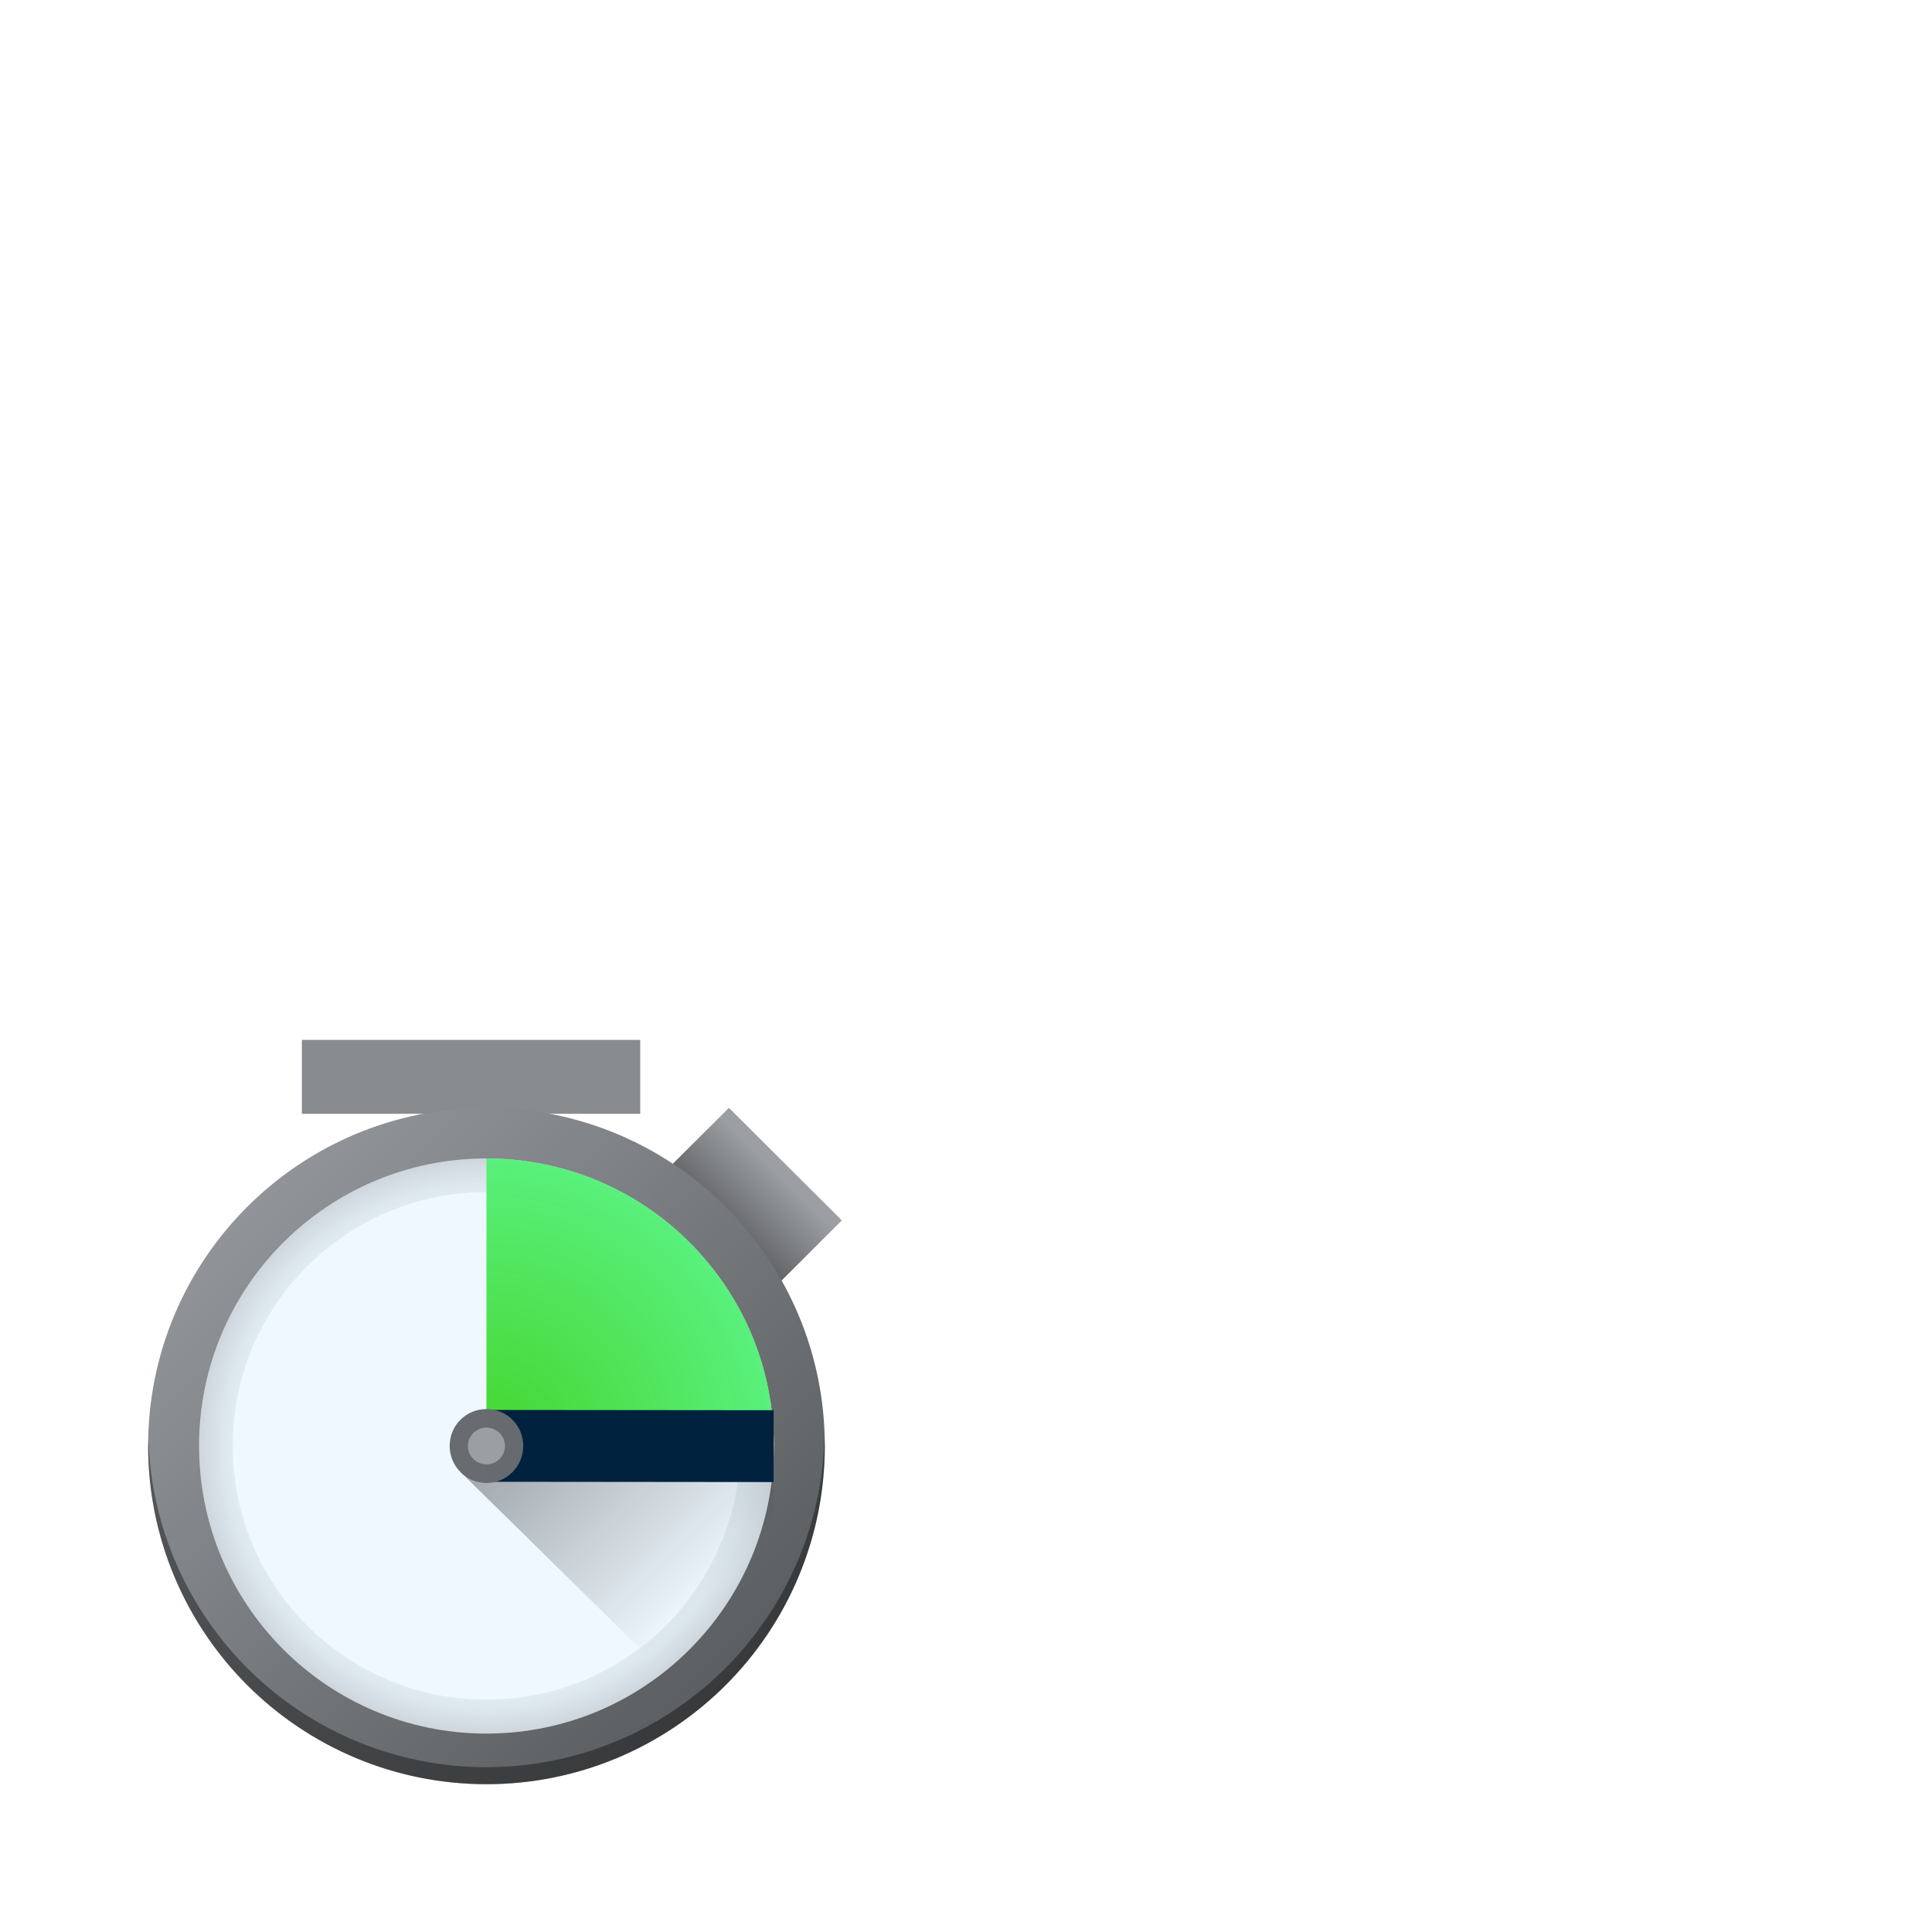
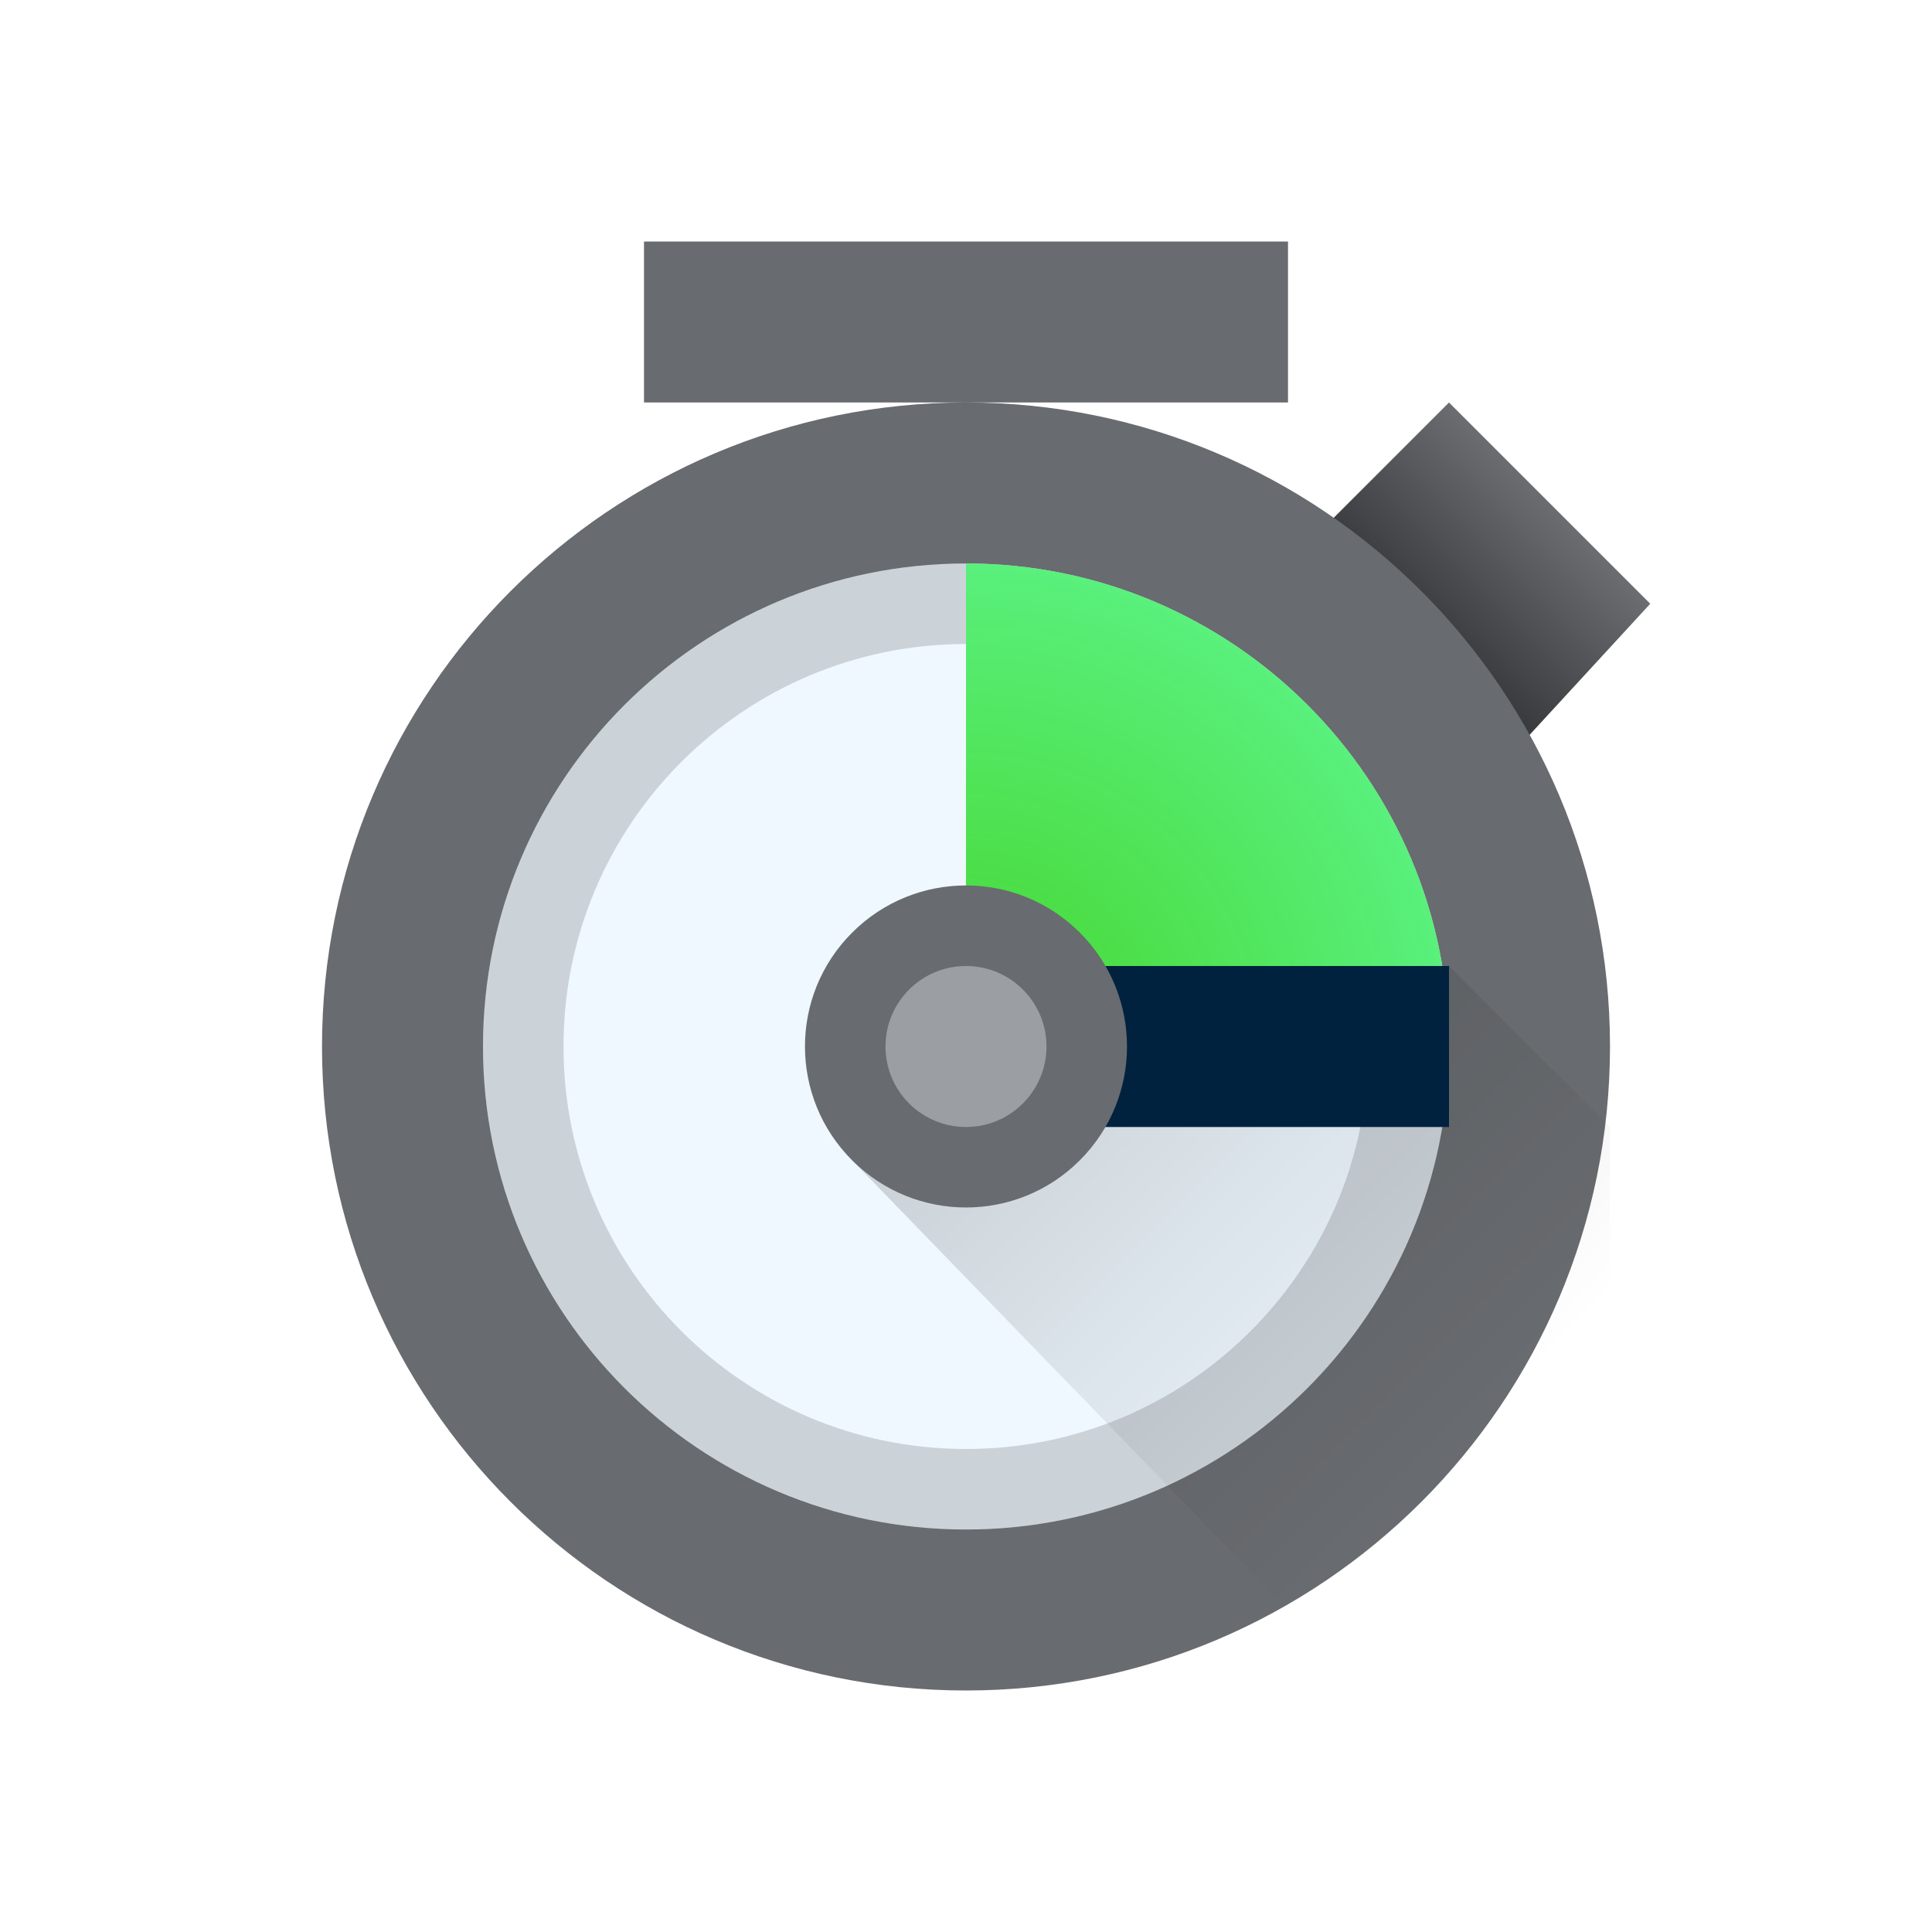
- <svg xmlns="http://www.w3.org/2000/svg" width="24" height="24" viewBox="0 0 24 24" version="1.1">
-   <defs>
-     <linearGradient id="linear0" gradientUnits="userSpaceOnUse" x1="210.198" y1="194.857" x2="210.198" y2="197.102" gradientTransform="matrix(0.661782,0.661782,-0.661782,0.661782,-1.500303,-254.4948)">
-       <stop offset="0" style="stop-color:rgb(60.784%,61.961%,63.529%);stop-opacity:1;" />
-       <stop offset="1" style="stop-color:rgb(10.196%,10.588%,11.765%);stop-opacity:1;" />
-     </linearGradient>
-     <linearGradient id="linear1" gradientUnits="userSpaceOnUse" x1="11.642" y1="11.642" x2="1.058" y2="1.058" gradientTransform="matrix(0.79414,0,0,0.79414,0,11.91931)">
-       <stop offset="0" style="stop-color:rgb(30.98%,32.549%,33.725%);stop-opacity:1;" />
-       <stop offset="1" style="stop-color:rgb(60.784%,61.961%,63.529%);stop-opacity:0.996;" />
-     </linearGradient>
-     <radialGradient id="radial0" gradientUnits="userSpaceOnUse" cx="24" cy="24" fx="24" fy="24" r="17" gradientTransform="matrix(0.210116,0,0,0.210116,0,11.91931)">
-       <stop offset="0" style="stop-color:rgb(0%,22.745%,40.784%);stop-opacity:0.005;" />
-       <stop offset="0.882" style="stop-color:rgb(0%,11.373%,20.392%);stop-opacity:0.059;" />
-       <stop offset="1" style="stop-color:rgb(0%,0%,0%);stop-opacity:0.136;" />
-     </radialGradient>
-     <linearGradient id="linear2" gradientUnits="userSpaceOnUse" x1="19" y1="19" x2="31" y2="31" gradientTransform="matrix(0.210116,0,0,0.210116,0.840465,12.75977)">
-       <stop offset="0" style="stop-color:rgb(0%,0%,0%);stop-opacity:0.367;" />
-       <stop offset="1" style="stop-color:rgb(0%,0%,0%);stop-opacity:0;" />
-     </linearGradient>
-     <radialGradient id="radial1" gradientUnits="userSpaceOnUse" cx="0" cy="0" fx="0" fy="0" r="1" gradientTransform="matrix(3.571974,0,0,3.571974,5.042787,16.96205)">
-       <stop offset="0" style="stop-color:rgb(23.922%,83.137%,14.51%);stop-opacity:0.955;" />
-       <stop offset="1" style="stop-color:rgb(34.902%,94.118%,48.627%);stop-opacity:1;" />
-     </radialGradient>
-   </defs>
+ <svg xmlns="http://www.w3.org/2000/svg" height="24" viewBox="0 0 24 24" width="24">
+   <radialGradient id="a" cx="11" cy="12" gradientUnits="userSpaceOnUse" r="6">
+     <stop offset="0" stop-color="#3dd425" stop-opacity=".955" />
+     <stop offset="1" stop-color="#59f07c" />
+   </radialGradient>
+   <linearGradient id="b" gradientUnits="userSpaceOnUse" x1="9" x2="16.052" y1="11" y2="18.052">
+     <stop offset="0" />
+     <stop offset="1" stop-opacity="0" />
+   </linearGradient>
+   <linearGradient id="c" gradientTransform="matrix(2.429564 2.429564 -2.429564 2.429564 1.364305 -972.8334)" gradientUnits="userSpaceOnUse" x1="204.866" x2="204.866" y1="197.195" y2="198.842">
+     <stop offset="0" stop-color="#9b9ea2" />
+     <stop offset="1" stop-color="#1a1b1e" />
+   </linearGradient>
  <g transform="translate(1,1)">
-     <g id="surface115">
-       <path style=" stroke:none;fill-rule:nonzero;fill:url(#linear0);" d="M 8.055 12.762 L 9.457 14.16 L 8.406 15.211 L 7.004 13.809 Z M 8.055 12.762 " />
-       <path style=" stroke:none;fill-rule:nonzero;fill:rgb(53.333%,54.902%,56.078%);fill-opacity:0.996;" d="M 2.75 11.918 L 6.953 11.918 L 6.953 12.836 L 2.75 12.836 Z M 2.75 11.918 " />
-       <path style=" stroke:none;fill-rule:nonzero;fill:url(#linear1);" d="M 5.043 21.164 C 7.363 21.164 9.246 19.281 9.246 16.961 C 9.246 14.641 7.363 12.762 5.043 12.762 C 2.723 12.762 0.84 14.641 0.84 16.961 C 0.84 19.281 2.723 21.164 5.043 21.164 Z M 5.043 21.164 " />
-       <path style=" stroke:none;fill-rule:nonzero;fill:rgb(93.725%,97.255%,100%);fill-opacity:1;" d="M 5.043 20.535 C 7.016 20.535 8.613 18.934 8.613 16.961 C 8.613 14.988 7.016 13.391 5.043 13.391 C 3.07 13.391 1.473 14.988 1.473 16.961 C 1.473 18.934 3.07 20.535 5.043 20.535 Z M 5.043 20.535 " />
-       <path style=" stroke:none;fill-rule:nonzero;fill:url(#radial0);" d="M 5.043 13.391 C 3.07 13.391 1.473 14.988 1.473 16.961 C 1.473 18.934 3.07 20.535 5.043 20.535 C 7.016 20.535 8.613 18.934 8.613 16.961 C 8.613 14.988 7.016 13.391 5.043 13.391 Z M 5.043 13.809 C 6.785 13.809 8.195 15.223 8.195 16.961 C 8.195 18.703 6.785 20.113 5.043 20.113 C 3.301 20.113 1.891 18.703 1.891 16.961 C 1.891 15.223 3.301 13.809 5.043 13.809 Z M 5.043 13.809 " />
-       <path style=" stroke:none;fill-rule:nonzero;fill:rgb(0%,0%,0%);fill-opacity:0.389;" d="M 9.242 16.84 C 9.219 17.938 8.766 18.984 7.98 19.754 C 7.195 20.523 6.141 20.953 5.043 20.953 C 3.949 20.953 2.898 20.527 2.117 19.766 C 1.332 19.004 0.875 17.965 0.844 16.875 C 0.844 16.902 0.84 16.934 0.84 16.961 C 0.84 17.516 0.949 18.059 1.16 18.57 C 1.371 19.082 1.68 19.543 2.07 19.934 C 2.461 20.324 2.926 20.633 3.434 20.844 C 3.945 21.055 4.492 21.164 5.043 21.164 C 5.594 21.164 6.141 21.055 6.652 20.844 C 7.16 20.633 7.625 20.324 8.016 19.934 C 8.406 19.543 8.715 19.082 8.926 18.57 C 9.137 18.059 9.246 17.516 9.246 16.961 C 9.246 16.922 9.242 16.879 9.242 16.84 Z M 9.242 16.84 " />
-       <path style=" stroke:none;fill-rule:nonzero;fill:url(#linear2);" d="M 8.613 18.434 L 8.613 16.754 L 4.777 17.223 L 4.719 17.285 L 7.562 20.078 Z M 8.613 18.434 " />
-       <path style=" stroke:none;fill-rule:nonzero;fill:url(#radial1);" d="M 5.043 13.391 C 5.512 13.391 5.977 13.484 6.41 13.66 C 6.844 13.84 7.238 14.105 7.57 14.438 C 7.898 14.77 8.164 15.16 8.344 15.594 C 8.523 16.027 8.613 16.492 8.613 16.961 L 5.043 16.961 Z M 5.043 13.391 " />
-       <path style="fill-rule:nonzero;fill:rgb(13.725%,14.902%,16.078%);fill-opacity:1;stroke-width:0.515;stroke-linecap:butt;stroke-linejoin:miter;stroke:rgb(0%,13.333%,24.314%);stroke-opacity:1;stroke-miterlimit:4;" d="M 2.913 9.789 L 4.969 9.791 " transform="matrix(1.732668,0,0,1.732668,0,0.000000000000001776)" />
-       <path style=" stroke:none;fill-rule:nonzero;fill:rgb(40.784%,41.961%,43.529%);fill-opacity:0.996;" d="M 5.043 17.422 C 5.297 17.422 5.5 17.215 5.5 16.961 C 5.5 16.707 5.297 16.504 5.043 16.504 C 4.789 16.504 4.586 16.707 4.586 16.961 C 4.586 17.09 4.637 17.203 4.719 17.285 C 4.801 17.371 4.918 17.422 5.043 17.422 Z M 5.043 17.422 " />
-       <path style=" stroke:none;fill-rule:nonzero;fill:rgb(60.784%,61.961%,63.529%);fill-opacity:1;" d="M 5.043 17.191 C 5.168 17.191 5.273 17.09 5.273 16.961 C 5.273 16.836 5.168 16.734 5.043 16.734 C 4.918 16.734 4.812 16.836 4.812 16.961 C 4.812 17.09 4.918 17.191 5.043 17.191 Z M 5.043 17.191 " />
+     <g stroke-width="3">
+       <path d="m11 6h4l2-2 2.5 2.5-1.5 1.63v3.87h-7z" fill="url(#c)" />
+       <path d="m7 2v2h4 4v-2zm4 2a8 8 0 0 0 -8 8 8 8 0 0 0 8 8 8 8 0 0 0 8-8 8 8 0 0 0 -8-8z" fill="#686b6f" />
+       <circle cx="11" cy="12" fill="#eff8ff" r="6" />
+     </g>
+     <path d="m11 11-1.414 2.414 5.414 5.586h4v-6l-2-2z" fill="url(#b)" opacity=".2" />
+     <g stroke-width="3">
+       <path d="m11 6a6 6 0 0 0 -6 6 6 6 0 0 0 6 6 6 6 0 0 0 6-6 6 6 0 0 0 -6-6zm0 1a5 5 0 0 1 5 5 5 5 0 0 1 -5 5 5 5 0 0 1 -5-5 5 5 0 0 1 5-5z" opacity=".15" />
+       <path d="m11 6v6h6a6 6 0 0 0 -6-6z" fill="url(#a)" />
+       <path d="m11 11h6v2h-6z" fill="#00223e" />
+       <path d="m1.293 16.263c0 1.105-.895 2-2 2-1.105 0-2-.895-2-2s.895-2 2-2c1.105 0 2.0.895 2 2z" fill="#686b6f" transform="matrix(.7071068 -.7071068 .7071068 .7071068 0 0)" />
+       <circle cx="11" cy="12" fill="#9b9ea2" r="1" />
    </g>
  </g>
</svg>
